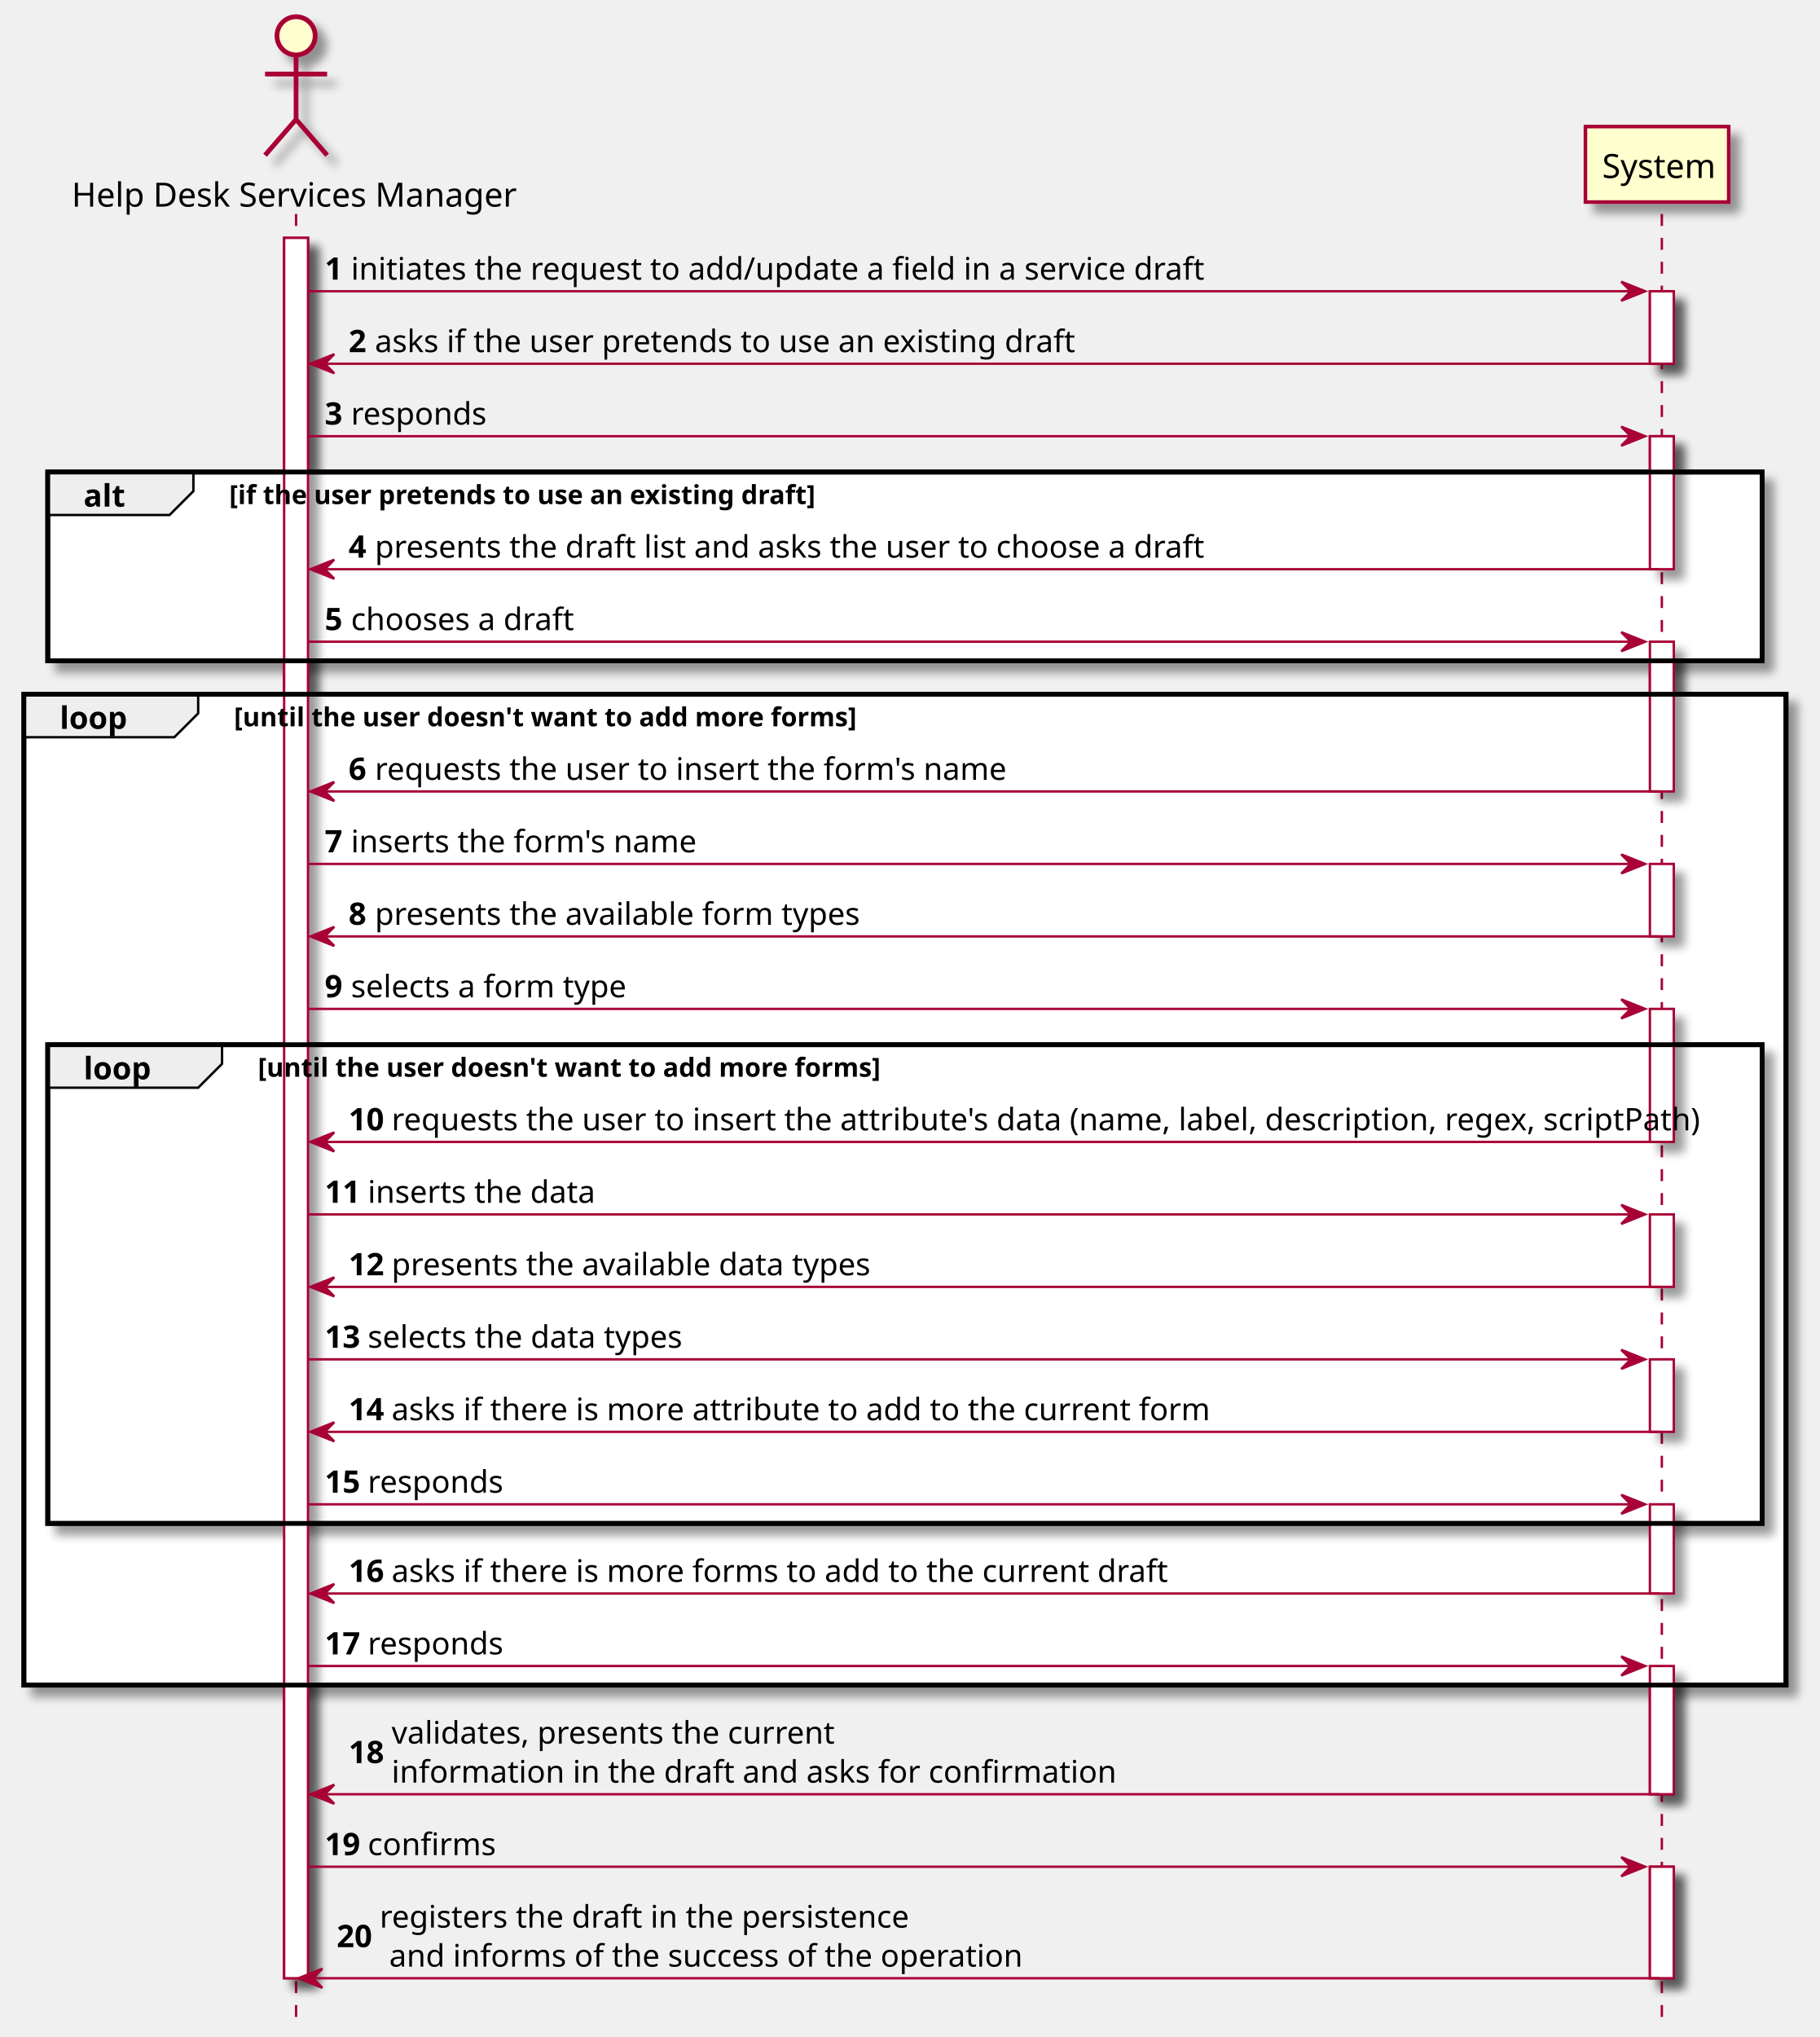
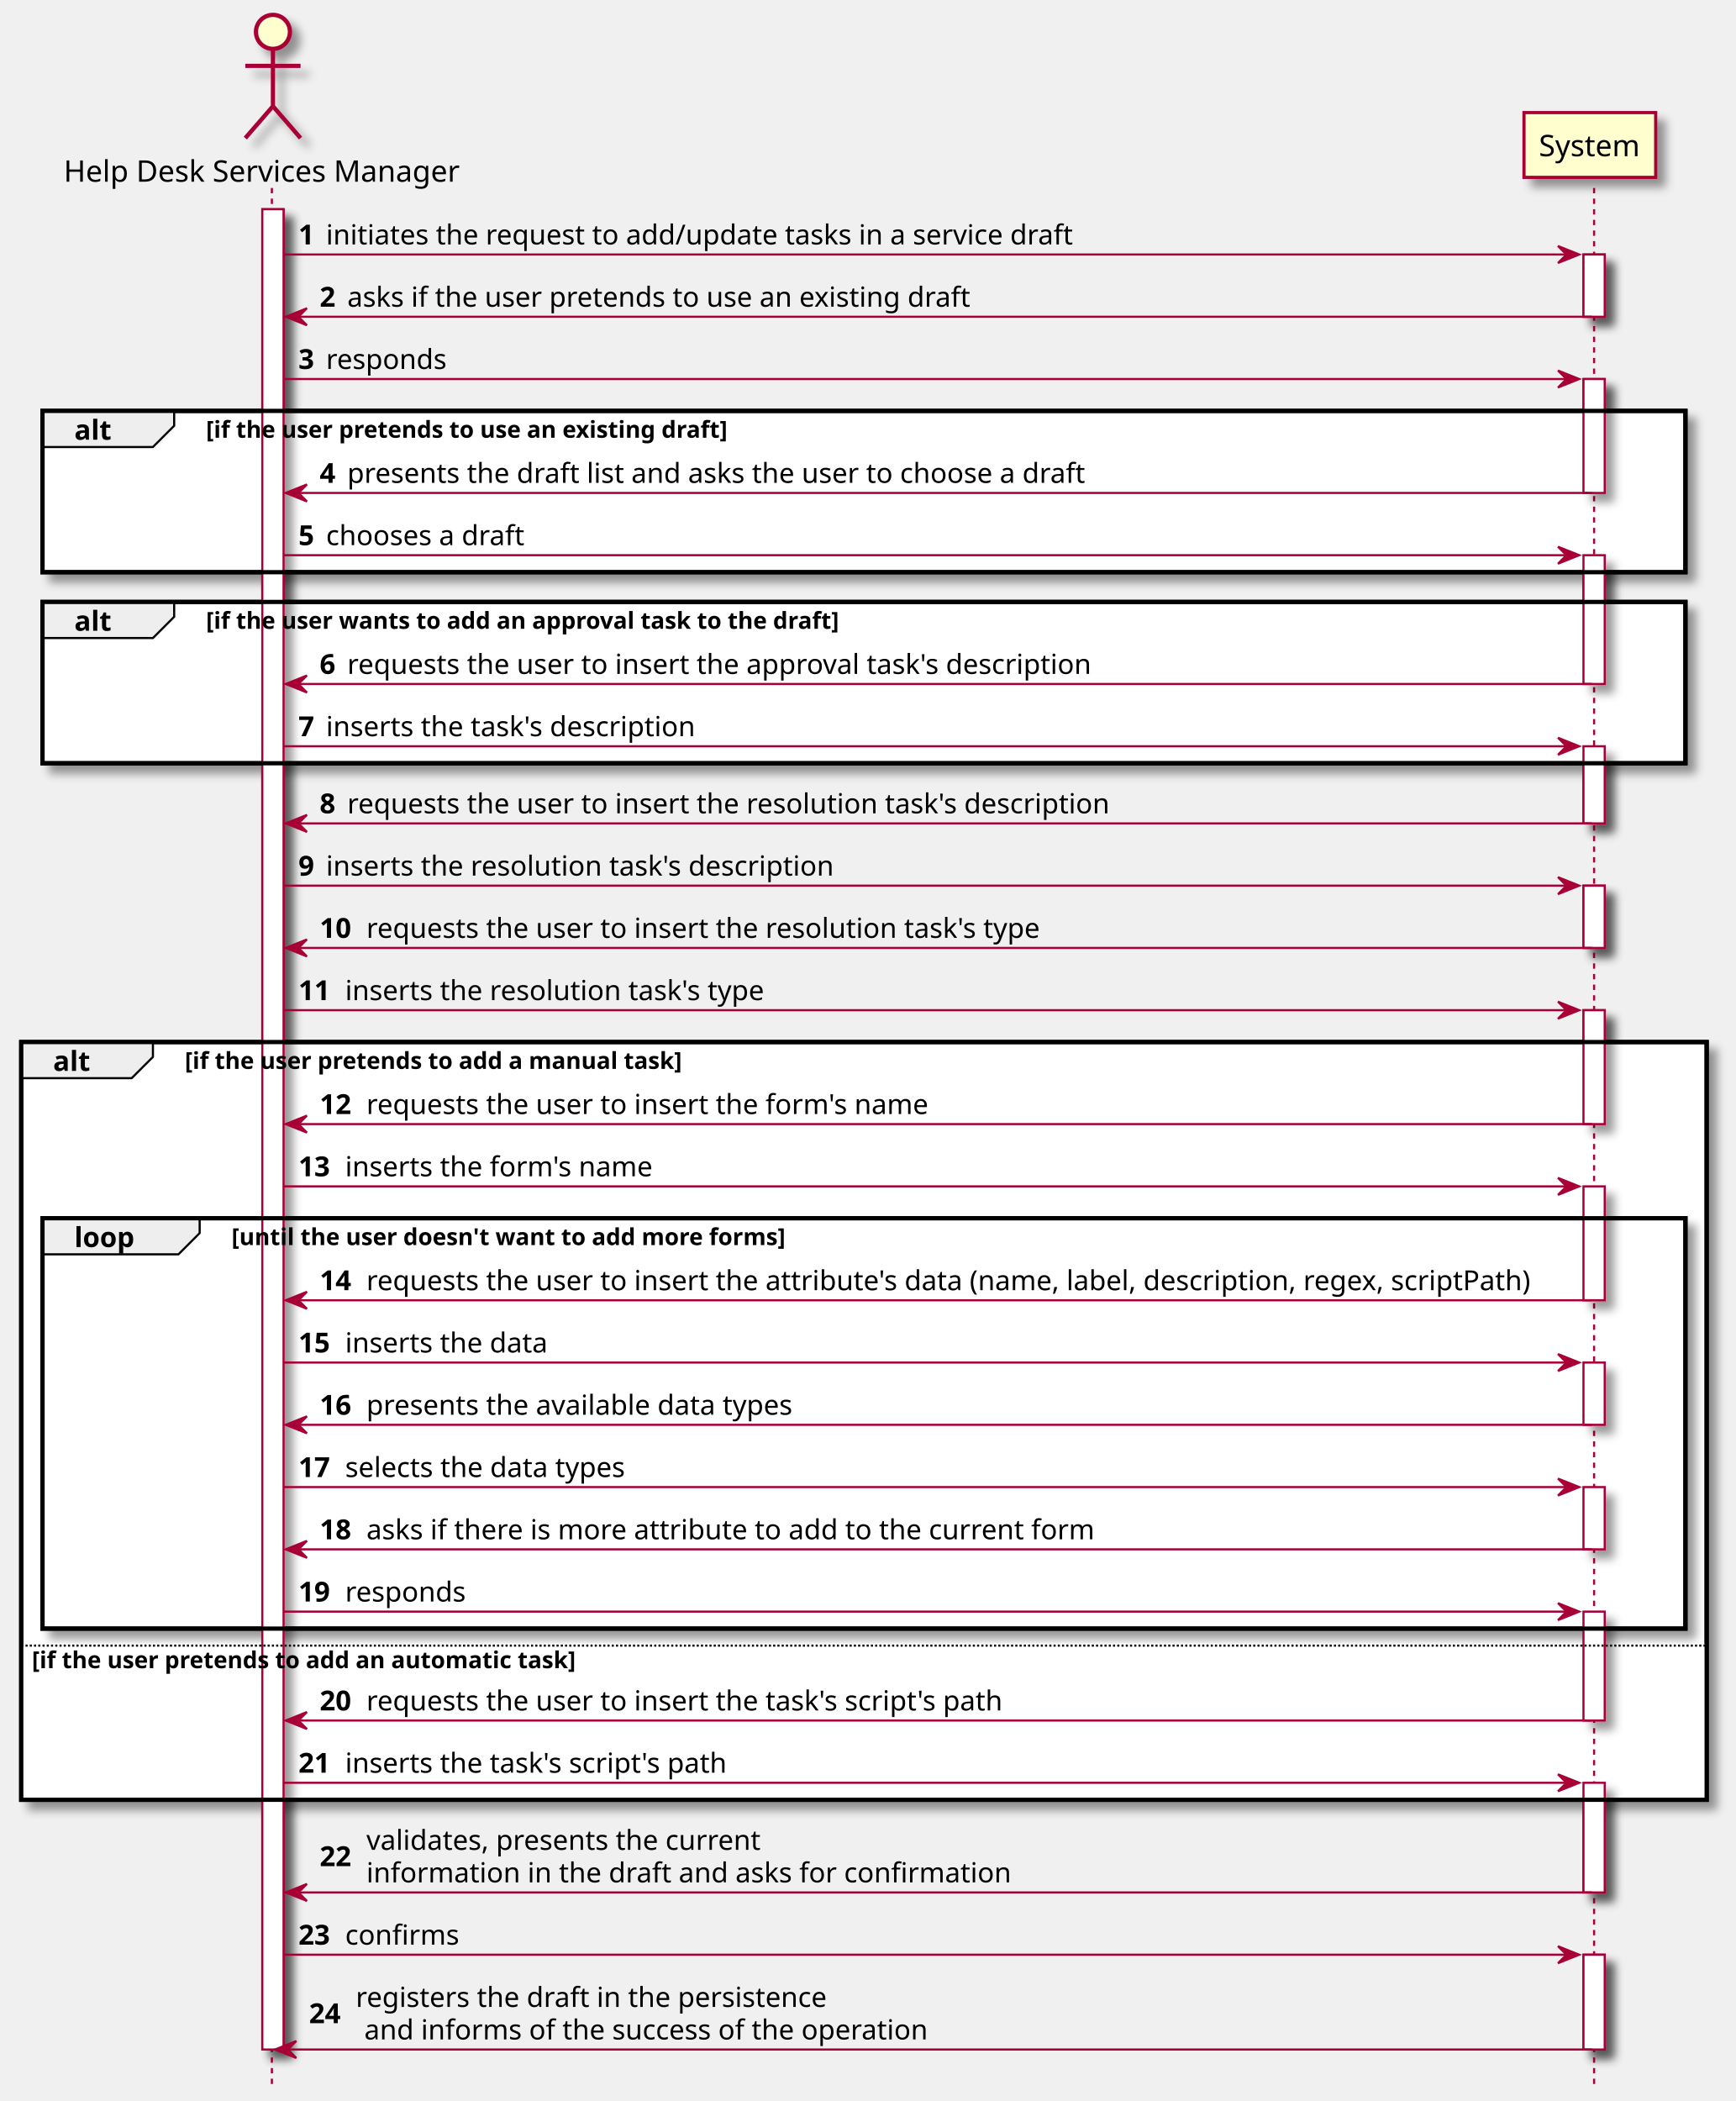
- <svg xmlns="http://www.w3.org/2000/svg" contentScriptType="application/ecmascript" contentStyleType="text/css" height="853px" preserveAspectRatio="none" style="width:762px;height:853px;" version="1.1" viewBox="0 0 762 853" width="762px" zoomAndPan="magnify">
+ <svg xmlns="http://www.w3.org/2000/svg" contentScriptType="application/ecmascript" contentStyleType="text/css" height="1978px" preserveAspectRatio="none" style="width:1634px;height:1978px;" version="1.1" viewBox="0 0 1634 1978" width="1634px" zoomAndPan="magnify">
  <defs>
-     <filter height="300%" id="fv3etvb4ns5rr" width="300%" x="-1" y="-1">
-       <feGaussianBlur result="blurOut" stdDeviation="2.0" />
+     <filter height="300%" id="fdzvtskik5q94" width="300%" x="-1" y="-1">
+       <feGaussianBlur result="blurOut" stdDeviation="4.0" />
      <feColorMatrix in="blurOut" result="blurOut2" type="matrix" values="0 0 0 0 0 0 0 0 0 0 0 0 0 0 0 0 0 0 .4 0" />
-       <feOffset dx="4.0" dy="4.0" in="blurOut2" result="blurOut3" />
+       <feOffset dx="8.0" dy="8.0" in="blurOut2" result="blurOut3" />
      <feBlend in="SourceGraphic" in2="blurOut3" mode="normal" />
    </filter>
  </defs>
  <g>
-     <rect fill="#FFFFFF" filter="url(#fv3etvb4ns5rr)" height="728.789" style="stroke:#A80036;stroke-width:1.0;" width="10" x="119" y="99.609" />
-     <rect fill="#FFFFFF" filter="url(#fv3etvb4ns5rr)" height="30.352" style="stroke:#A80036;stroke-width:1.0;" width="10" x="691" y="121.961" />
-     <rect fill="#FFFFFF" filter="url(#fv3etvb4ns5rr)" height="55.703" style="stroke:#A80036;stroke-width:1.0;" width="10" x="691" y="182.664" />
-     <rect fill="#FFFFFF" filter="url(#fv3etvb4ns5rr)" height="62.703" style="stroke:#A80036;stroke-width:1.0;" width="10" x="691" y="268.719" />
-     <rect fill="#FFFFFF" filter="url(#fv3etvb4ns5rr)" height="30.352" style="stroke:#A80036;stroke-width:1.0;" width="10" x="691" y="361.773" />
-     <rect fill="#FFFFFF" filter="url(#fv3etvb4ns5rr)" height="55.703" style="stroke:#A80036;stroke-width:1.0;" width="10" x="691" y="422.477" />
-     <rect fill="#FFFFFF" filter="url(#fv3etvb4ns5rr)" height="30.352" style="stroke:#A80036;stroke-width:1.0;" width="10" x="691" y="508.531" />
-     <rect fill="#FFFFFF" filter="url(#fv3etvb4ns5rr)" height="30.352" style="stroke:#A80036;stroke-width:1.0;" width="10" x="691" y="569.234" />
-     <rect fill="#FFFFFF" filter="url(#fv3etvb4ns5rr)" height="37.352" style="stroke:#A80036;stroke-width:1.0;" width="10" x="691" y="629.938" />
-     <rect fill="#FFFFFF" filter="url(#fv3etvb4ns5rr)" height="53.703" style="stroke:#A80036;stroke-width:1.0;" width="10" x="691" y="697.641" />
-     <rect fill="#FFFFFF" filter="url(#fv3etvb4ns5rr)" height="46.703" style="stroke:#A80036;stroke-width:1.0;" width="10" x="691" y="781.695" />
-     <rect fill="#FFFFFF" filter="url(#fv3etvb4ns5rr)" height="79.055" style="stroke:#000000;stroke-width:2.0;" width="718" x="20" y="197.664" />
-     <rect fill="#FFFFFF" filter="url(#fv3etvb4ns5rr)" height="414.922" style="stroke:#000000;stroke-width:2.0;" width="738" x="10" y="290.719" />
-     <rect fill="#FFFFFF" filter="url(#fv3etvb4ns5rr)" height="200.461" style="stroke:#000000;stroke-width:2.0;" width="718" x="20" y="437.477" />
-     <line style="stroke:#A80036;stroke-width:1.0;stroke-dasharray:5.0,5.0;" x1="124" x2="124" y1="89.609" y2="846.398" />
-     <line style="stroke:#A80036;stroke-width:1.0;stroke-dasharray:5.0,5.0;" x1="696" x2="696" y1="89.609" y2="846.398" />
-     <text fill="#000000" font-family="sans-serif" font-size="14" lengthAdjust="spacing" textLength="182" x="30" y="86.533">Help Desk Services Manager</text>
-     <ellipse cx="124" cy="15" fill="#FEFECE" filter="url(#fv3etvb4ns5rr)" rx="8" ry="8" style="stroke:#A80036;stroke-width:2.0;" />
-     <path d="M124,23 L124,50 M111,31 L137,31 M124,50 L111,65 M124,50 L137,65 " fill="none" filter="url(#fv3etvb4ns5rr)" style="stroke:#A80036;stroke-width:2.0;" />
-     <rect fill="#FEFECE" filter="url(#fv3etvb4ns5rr)" height="31.609" style="stroke:#A80036;stroke-width:1.5;" width="60" x="664" y="53" />
-     <text fill="#000000" font-family="sans-serif" font-size="14" lengthAdjust="spacing" textLength="46" x="671" y="74.533">System</text>
-     <rect fill="#FFFFFF" filter="url(#fv3etvb4ns5rr)" height="728.789" style="stroke:#A80036;stroke-width:1.0;" width="10" x="119" y="99.609" />
-     <rect fill="#FFFFFF" filter="url(#fv3etvb4ns5rr)" height="30.352" style="stroke:#A80036;stroke-width:1.0;" width="10" x="691" y="121.961" />
-     <rect fill="#FFFFFF" filter="url(#fv3etvb4ns5rr)" height="55.703" style="stroke:#A80036;stroke-width:1.0;" width="10" x="691" y="182.664" />
-     <rect fill="#FFFFFF" filter="url(#fv3etvb4ns5rr)" height="62.703" style="stroke:#A80036;stroke-width:1.0;" width="10" x="691" y="268.719" />
-     <rect fill="#FFFFFF" filter="url(#fv3etvb4ns5rr)" height="30.352" style="stroke:#A80036;stroke-width:1.0;" width="10" x="691" y="361.773" />
-     <rect fill="#FFFFFF" filter="url(#fv3etvb4ns5rr)" height="55.703" style="stroke:#A80036;stroke-width:1.0;" width="10" x="691" y="422.477" />
-     <rect fill="#FFFFFF" filter="url(#fv3etvb4ns5rr)" height="30.352" style="stroke:#A80036;stroke-width:1.0;" width="10" x="691" y="508.531" />
-     <rect fill="#FFFFFF" filter="url(#fv3etvb4ns5rr)" height="30.352" style="stroke:#A80036;stroke-width:1.0;" width="10" x="691" y="569.234" />
-     <rect fill="#FFFFFF" filter="url(#fv3etvb4ns5rr)" height="37.352" style="stroke:#A80036;stroke-width:1.0;" width="10" x="691" y="629.938" />
-     <rect fill="#FFFFFF" filter="url(#fv3etvb4ns5rr)" height="53.703" style="stroke:#A80036;stroke-width:1.0;" width="10" x="691" y="697.641" />
-     <rect fill="#FFFFFF" filter="url(#fv3etvb4ns5rr)" height="46.703" style="stroke:#A80036;stroke-width:1.0;" width="10" x="691" y="781.695" />
-     <polygon fill="#A80036" points="679,117.961,689,121.961,679,125.961,683,121.961" style="stroke:#A80036;stroke-width:1.0;" />
-     <line style="stroke:#A80036;stroke-width:1.0;" x1="129" x2="685" y1="121.961" y2="121.961" />
-     <text fill="#000000" font-family="sans-serif" font-size="13" font-weight="bold" lengthAdjust="spacing" textLength="7" x="136" y="117.105">1</text>
-     <text fill="#000000" font-family="sans-serif" font-size="13" lengthAdjust="spacing" textLength="333" x="147" y="117.105">initiates the request to add/update a field in a service draft</text>
-     <polygon fill="#A80036" points="140,148.312,130,152.312,140,156.312,136,152.312" style="stroke:#A80036;stroke-width:1.0;" />
-     <line style="stroke:#A80036;stroke-width:1.0;" x1="134" x2="695" y1="152.312" y2="152.312" />
-     <text fill="#000000" font-family="sans-serif" font-size="13" font-weight="bold" lengthAdjust="spacing" textLength="7" x="146" y="147.456">2</text>
-     <text fill="#000000" font-family="sans-serif" font-size="13" lengthAdjust="spacing" textLength="279" x="157" y="147.456">asks if the user pretends to use an existing draft</text>
-     <polygon fill="#A80036" points="679,178.664,689,182.664,679,186.664,683,182.664" style="stroke:#A80036;stroke-width:1.0;" />
-     <line style="stroke:#A80036;stroke-width:1.0;" x1="129" x2="685" y1="182.664" y2="182.664" />
-     <text fill="#000000" font-family="sans-serif" font-size="13" font-weight="bold" lengthAdjust="spacing" textLength="7" x="136" y="177.808">3</text>
-     <text fill="#000000" font-family="sans-serif" font-size="13" lengthAdjust="spacing" textLength="53" x="147" y="177.808">responds</text>
-     <path d="M20,197.664 L81,197.664 L81,205.664 L71,215.664 L20,215.664 L20,197.664 " fill="#EEEEEE" style="stroke:#000000;stroke-width:1.0;" />
-     <rect fill="none" height="79.055" style="stroke:#000000;stroke-width:2.0;" width="718" x="20" y="197.664" />
-     <text fill="#000000" font-family="sans-serif" font-size="13" font-weight="bold" lengthAdjust="spacing" textLength="16" x="35" y="212.159">alt</text>
-     <text fill="#000000" font-family="sans-serif" font-size="11" font-weight="bold" lengthAdjust="spacing" textLength="249" x="96" y="211.083">[if the user pretends to use an existing draft]</text>
-     <polygon fill="#A80036" points="140,234.367,130,238.367,140,242.367,136,238.367" style="stroke:#A80036;stroke-width:1.0;" />
-     <line style="stroke:#A80036;stroke-width:1.0;" x1="134" x2="695" y1="238.367" y2="238.367" />
-     <text fill="#000000" font-family="sans-serif" font-size="13" font-weight="bold" lengthAdjust="spacing" textLength="7" x="146" y="233.511">4</text>
-     <text fill="#000000" font-family="sans-serif" font-size="13" lengthAdjust="spacing" textLength="331" x="157" y="233.511">presents the draft list and asks the user to choose a draft</text>
-     <polygon fill="#A80036" points="679,264.719,689,268.719,679,272.719,683,268.719" style="stroke:#A80036;stroke-width:1.0;" />
-     <line style="stroke:#A80036;stroke-width:1.0;" x1="129" x2="685" y1="268.719" y2="268.719" />
-     <text fill="#000000" font-family="sans-serif" font-size="13" font-weight="bold" lengthAdjust="spacing" textLength="7" x="136" y="263.862">5</text>
-     <text fill="#000000" font-family="sans-serif" font-size="13" lengthAdjust="spacing" textLength="89" x="147" y="263.862">chooses a draft</text>
-     <path d="M10,290.719 L83,290.719 L83,298.719 L73,308.719 L10,308.719 L10,290.719 " fill="#EEEEEE" style="stroke:#000000;stroke-width:1.0;" />
-     <rect fill="none" height="414.922" style="stroke:#000000;stroke-width:2.0;" width="738" x="10" y="290.719" />
-     <text fill="#000000" font-family="sans-serif" font-size="13" font-weight="bold" lengthAdjust="spacing" textLength="28" x="25" y="305.214">loop</text>
-     <text fill="#000000" font-family="sans-serif" font-size="11" font-weight="bold" lengthAdjust="spacing" textLength="264" x="98" y="304.138">[until the user doesn't want to add more forms]</text>
-     <polygon fill="#A80036" points="140,327.422,130,331.422,140,335.422,136,331.422" style="stroke:#A80036;stroke-width:1.0;" />
-     <line style="stroke:#A80036;stroke-width:1.0;" x1="134" x2="695" y1="331.422" y2="331.422" />
-     <text fill="#000000" font-family="sans-serif" font-size="13" font-weight="bold" lengthAdjust="spacing" textLength="7" x="146" y="326.565">6</text>
-     <text fill="#000000" font-family="sans-serif" font-size="13" lengthAdjust="spacing" textLength="248" x="157" y="326.565">requests the user to insert the form's name</text>
-     <polygon fill="#A80036" points="679,357.773,689,361.773,679,365.773,683,361.773" style="stroke:#A80036;stroke-width:1.0;" />
-     <line style="stroke:#A80036;stroke-width:1.0;" x1="129" x2="685" y1="361.773" y2="361.773" />
-     <text fill="#000000" font-family="sans-serif" font-size="13" font-weight="bold" lengthAdjust="spacing" textLength="7" x="136" y="356.917">7</text>
-     <text fill="#000000" font-family="sans-serif" font-size="13" lengthAdjust="spacing" textLength="135" x="147" y="356.917">inserts the form's name</text>
-     <polygon fill="#A80036" points="140,388.125,130,392.125,140,396.125,136,392.125" style="stroke:#A80036;stroke-width:1.0;" />
-     <line style="stroke:#A80036;stroke-width:1.0;" x1="134" x2="695" y1="392.125" y2="392.125" />
-     <text fill="#000000" font-family="sans-serif" font-size="13" font-weight="bold" lengthAdjust="spacing" textLength="7" x="146" y="387.269">8</text>
-     <text fill="#000000" font-family="sans-serif" font-size="13" lengthAdjust="spacing" textLength="190" x="157" y="387.269">presents the available form types</text>
-     <polygon fill="#A80036" points="679,418.477,689,422.477,679,426.477,683,422.477" style="stroke:#A80036;stroke-width:1.0;" />
-     <line style="stroke:#A80036;stroke-width:1.0;" x1="129" x2="685" y1="422.477" y2="422.477" />
-     <text fill="#000000" font-family="sans-serif" font-size="13" font-weight="bold" lengthAdjust="spacing" textLength="7" x="136" y="417.62">9</text>
-     <text fill="#000000" font-family="sans-serif" font-size="13" lengthAdjust="spacing" textLength="111" x="147" y="417.62">selects a form type</text>
-     <path d="M20,437.477 L93,437.477 L93,445.477 L83,455.477 L20,455.477 L20,437.477 " fill="#EEEEEE" style="stroke:#000000;stroke-width:1.0;" />
-     <rect fill="none" height="200.461" style="stroke:#000000;stroke-width:2.0;" width="718" x="20" y="437.477" />
-     <text fill="#000000" font-family="sans-serif" font-size="13" font-weight="bold" lengthAdjust="spacing" textLength="28" x="35" y="451.972">loop</text>
-     <text fill="#000000" font-family="sans-serif" font-size="11" font-weight="bold" lengthAdjust="spacing" textLength="264" x="108" y="450.896">[until the user doesn't want to add more forms]</text>
-     <polygon fill="#A80036" points="140,474.18,130,478.18,140,482.18,136,478.18" style="stroke:#A80036;stroke-width:1.0;" />
-     <line style="stroke:#A80036;stroke-width:1.0;" x1="134" x2="695" y1="478.18" y2="478.18" />
-     <text fill="#000000" font-family="sans-serif" font-size="13" font-weight="bold" lengthAdjust="spacing" textLength="14" x="146" y="473.323">10</text>
-     <text fill="#000000" font-family="sans-serif" font-size="13" lengthAdjust="spacing" textLength="520" x="164" y="473.323">requests the user to insert the attribute's data (name, label, description, regex, scriptPath)</text>
-     <polygon fill="#A80036" points="679,504.531,689,508.531,679,512.531,683,508.531" style="stroke:#A80036;stroke-width:1.0;" />
-     <line style="stroke:#A80036;stroke-width:1.0;" x1="129" x2="685" y1="508.531" y2="508.531" />
-     <text fill="#000000" font-family="sans-serif" font-size="13" font-weight="bold" lengthAdjust="spacing" textLength="14" x="136" y="503.675">11</text>
-     <text fill="#000000" font-family="sans-serif" font-size="13" lengthAdjust="spacing" textLength="90" x="154" y="503.675">inserts the data</text>
-     <polygon fill="#A80036" points="140,534.883,130,538.883,140,542.883,136,538.883" style="stroke:#A80036;stroke-width:1.0;" />
-     <line style="stroke:#A80036;stroke-width:1.0;" x1="134" x2="695" y1="538.883" y2="538.883" />
-     <text fill="#000000" font-family="sans-serif" font-size="13" font-weight="bold" lengthAdjust="spacing" textLength="14" x="146" y="534.026">12</text>
-     <text fill="#000000" font-family="sans-serif" font-size="13" lengthAdjust="spacing" textLength="190" x="164" y="534.026">presents the available data types</text>
-     <polygon fill="#A80036" points="679,565.234,689,569.234,679,573.234,683,569.234" style="stroke:#A80036;stroke-width:1.0;" />
-     <line style="stroke:#A80036;stroke-width:1.0;" x1="129" x2="685" y1="569.234" y2="569.234" />
-     <text fill="#000000" font-family="sans-serif" font-size="13" font-weight="bold" lengthAdjust="spacing" textLength="14" x="136" y="564.378">13</text>
-     <text fill="#000000" font-family="sans-serif" font-size="13" lengthAdjust="spacing" textLength="129" x="154" y="564.378">selects the data types</text>
-     <polygon fill="#A80036" points="140,595.586,130,599.586,140,603.586,136,599.586" style="stroke:#A80036;stroke-width:1.0;" />
-     <line style="stroke:#A80036;stroke-width:1.0;" x1="134" x2="695" y1="599.586" y2="599.586" />
-     <text fill="#000000" font-family="sans-serif" font-size="13" font-weight="bold" lengthAdjust="spacing" textLength="14" x="146" y="594.73">14</text>
-     <text fill="#000000" font-family="sans-serif" font-size="13" lengthAdjust="spacing" textLength="319" x="164" y="594.73">asks if there is more attribute to add to the current form</text>
-     <polygon fill="#A80036" points="679,625.938,689,629.938,679,633.938,683,629.938" style="stroke:#A80036;stroke-width:1.0;" />
-     <line style="stroke:#A80036;stroke-width:1.0;" x1="129" x2="685" y1="629.938" y2="629.938" />
-     <text fill="#000000" font-family="sans-serif" font-size="13" font-weight="bold" lengthAdjust="spacing" textLength="14" x="136" y="625.081">15</text>
-     <text fill="#000000" font-family="sans-serif" font-size="13" lengthAdjust="spacing" textLength="53" x="154" y="625.081">responds</text>
-     <polygon fill="#A80036" points="140,663.289,130,667.289,140,671.289,136,667.289" style="stroke:#A80036;stroke-width:1.0;" />
-     <line style="stroke:#A80036;stroke-width:1.0;" x1="134" x2="695" y1="667.289" y2="667.289" />
-     <text fill="#000000" font-family="sans-serif" font-size="13" font-weight="bold" lengthAdjust="spacing" textLength="14" x="146" y="662.433">16</text>
-     <text fill="#000000" font-family="sans-serif" font-size="13" lengthAdjust="spacing" textLength="304" x="164" y="662.433">asks if there is more forms to add to the current draft</text>
-     <polygon fill="#A80036" points="679,693.641,689,697.641,679,701.641,683,697.641" style="stroke:#A80036;stroke-width:1.0;" />
-     <line style="stroke:#A80036;stroke-width:1.0;" x1="129" x2="685" y1="697.641" y2="697.641" />
-     <text fill="#000000" font-family="sans-serif" font-size="13" font-weight="bold" lengthAdjust="spacing" textLength="14" x="136" y="692.784">17</text>
-     <text fill="#000000" font-family="sans-serif" font-size="13" lengthAdjust="spacing" textLength="53" x="154" y="692.784">responds</text>
-     <polygon fill="#A80036" points="140,747.344,130,751.344,140,755.344,136,751.344" style="stroke:#A80036;stroke-width:1.0;" />
-     <line style="stroke:#A80036;stroke-width:1.0;" x1="134" x2="695" y1="751.344" y2="751.344" />
-     <text fill="#000000" font-family="sans-serif" font-size="13" font-weight="bold" lengthAdjust="spacing" textLength="14" x="146" y="738.312">18</text>
-     <text fill="#000000" font-family="sans-serif" font-size="13" lengthAdjust="spacing" textLength="174" x="164" y="730.136">validates, presents the current</text>
-     <text fill="#000000" font-family="sans-serif" font-size="13" lengthAdjust="spacing" textLength="277" x="164" y="746.487">information in the draft and asks for confirmation</text>
-     <polygon fill="#A80036" points="679,777.695,689,781.695,679,785.695,683,781.695" style="stroke:#A80036;stroke-width:1.0;" />
-     <line style="stroke:#A80036;stroke-width:1.0;" x1="129" x2="685" y1="781.695" y2="781.695" />
-     <text fill="#000000" font-family="sans-serif" font-size="13" font-weight="bold" lengthAdjust="spacing" textLength="14" x="136" y="776.839">19</text>
-     <text fill="#000000" font-family="sans-serif" font-size="13" lengthAdjust="spacing" textLength="49" x="154" y="776.839">confirms</text>
-     <polygon fill="#A80036" points="135,824.398,125,828.398,135,832.398,131,828.398" style="stroke:#A80036;stroke-width:1.0;" />
-     <line style="stroke:#A80036;stroke-width:1.0;" x1="129" x2="695" y1="828.398" y2="828.398" />
-     <text fill="#000000" font-family="sans-serif" font-size="13" font-weight="bold" lengthAdjust="spacing" textLength="14" x="141" y="815.366">20</text>
-     <text fill="#000000" font-family="sans-serif" font-size="13" lengthAdjust="spacing" textLength="208" x="159" y="807.19">registers the draft in the persistence</text>
-     <text fill="#000000" font-family="sans-serif" font-size="13" lengthAdjust="spacing" textLength="249" x="163" y="823.542">and informs of the success of the operation</text>
+     <rect fill="#FFFFFF" filter="url(#fdzvtskik5q94)" height="1732.543" style="stroke:#A80036;stroke-width:2.0;" width="20" x="247" y="196.977" />
+     <rect fill="#FFFFFF" filter="url(#fdzvtskik5q94)" height="58.621" style="stroke:#A80036;stroke-width:2.0;" width="20" x="1491" y="239.598" />
+     <rect fill="#FFFFFF" filter="url(#fdzvtskik5q94)" height="107.242" style="stroke:#A80036;stroke-width:2.0;" width="20" x="1491" y="356.84" />
+     <rect fill="#FFFFFF" filter="url(#fdzvtskik5q94)" height="121.242" style="stroke:#A80036;stroke-width:2.0;" width="20" x="1491" y="522.703" />
+     <rect fill="#FFFFFF" filter="url(#fdzvtskik5q94)" height="72.621" style="stroke:#A80036;stroke-width:2.0;" width="20" x="1491" y="702.566" />
+     <rect fill="#FFFFFF" filter="url(#fdzvtskik5q94)" height="58.621" style="stroke:#A80036;stroke-width:2.0;" width="20" x="1491" y="833.809" />
+     <rect fill="#FFFFFF" filter="url(#fdzvtskik5q94)" height="107.242" style="stroke:#A80036;stroke-width:2.0;" width="20" x="1491" y="951.051" />
+     <rect fill="#FFFFFF" filter="url(#fdzvtskik5q94)" height="107.242" style="stroke:#A80036;stroke-width:2.0;" width="20" x="1491" y="1116.914" />
+     <rect fill="#FFFFFF" filter="url(#fdzvtskik5q94)" height="58.621" style="stroke:#A80036;stroke-width:2.0;" width="20" x="1491" y="1282.777" />
+     <rect fill="#FFFFFF" filter="url(#fdzvtskik5q94)" height="58.621" style="stroke:#A80036;stroke-width:2.0;" width="20" x="1491" y="1400.02" />
+     <rect fill="#FFFFFF" filter="url(#fdzvtskik5q94)" height="102.531" style="stroke:#A80036;stroke-width:2.0;" width="20" x="1491" y="1517.262" />
+     <rect fill="#FFFFFF" filter="url(#fdzvtskik5q94)" height="103.242" style="stroke:#A80036;stroke-width:2.0;" width="20" x="1491" y="1678.414" />
+     <rect fill="#FFFFFF" filter="url(#fdzvtskik5q94)" height="89.242" style="stroke:#A80036;stroke-width:2.0;" width="20" x="1491" y="1840.277" />
+     <rect fill="#FFFFFF" filter="url(#fdzvtskik5q94)" height="151.863" style="stroke:#000000;stroke-width:4.0;" width="1547" x="40" y="386.84" />
+     <rect fill="#FFFFFF" filter="url(#fdzvtskik5q94)" height="151.863" style="stroke:#000000;stroke-width:4.0;" width="1547" x="40" y="566.703" />
+     <rect fill="#FFFFFF" filter="url(#fdzvtskik5q94)" height="713.363" style="stroke:#000000;stroke-width:4.0;" width="1587" x="20" y="981.051" />
+     <rect fill="#FFFFFF" filter="url(#fdzvtskik5q94)" height="386.348" style="stroke:#000000;stroke-width:4.0;" width="1547" x="40" y="1146.914" />
+     <rect fill="#FFFFFF" height="147.152" style="stroke:none;stroke-width:2.0;" width="1587" x="20" y="1547.262" />
+     <line style="stroke:#A80036;stroke-width:2.0;stroke-dasharray:5.0,5.0;" x1="256" x2="256" y1="176.977" y2="1965.52" />
+     <line style="stroke:#A80036;stroke-width:2.0;stroke-dasharray:5.0,5.0;" x1="1501" x2="1501" y1="176.977" y2="1965.52" />
+     <text fill="#000000" font-family="sans-serif" font-size="28" lengthAdjust="spacing" textLength="382" x="60" y="171.07">Help Desk Services Manager</text>
+     <ellipse cx="257" cy="30" fill="#FEFECE" filter="url(#fdzvtskik5q94)" rx="16" ry="16" style="stroke:#A80036;stroke-width:4.0;" />
+     <path d="M257,46 L257,100 M231,62 L283,62 M257,100 L231,130 M257,100 L283,130 " fill="none" filter="url(#fdzvtskik5q94)" style="stroke:#A80036;stroke-width:4.0;" />
+     <rect fill="#FEFECE" filter="url(#fdzvtskik5q94)" height="60.977" style="stroke:#A80036;stroke-width:3.0;" width="124" x="1435" y="106" />
+     <text fill="#000000" font-family="sans-serif" font-size="28" lengthAdjust="spacing" textLength="96" x="1449" y="147.07">System</text>
+     <rect fill="#FFFFFF" filter="url(#fdzvtskik5q94)" height="1732.543" style="stroke:#A80036;stroke-width:2.0;" width="20" x="247" y="196.977" />
+     <rect fill="#FFFFFF" filter="url(#fdzvtskik5q94)" height="58.621" style="stroke:#A80036;stroke-width:2.0;" width="20" x="1491" y="239.598" />
+     <rect fill="#FFFFFF" filter="url(#fdzvtskik5q94)" height="107.242" style="stroke:#A80036;stroke-width:2.0;" width="20" x="1491" y="356.84" />
+     <rect fill="#FFFFFF" filter="url(#fdzvtskik5q94)" height="121.242" style="stroke:#A80036;stroke-width:2.0;" width="20" x="1491" y="522.703" />
+     <rect fill="#FFFFFF" filter="url(#fdzvtskik5q94)" height="72.621" style="stroke:#A80036;stroke-width:2.0;" width="20" x="1491" y="702.566" />
+     <rect fill="#FFFFFF" filter="url(#fdzvtskik5q94)" height="58.621" style="stroke:#A80036;stroke-width:2.0;" width="20" x="1491" y="833.809" />
+     <rect fill="#FFFFFF" filter="url(#fdzvtskik5q94)" height="107.242" style="stroke:#A80036;stroke-width:2.0;" width="20" x="1491" y="951.051" />
+     <rect fill="#FFFFFF" filter="url(#fdzvtskik5q94)" height="107.242" style="stroke:#A80036;stroke-width:2.0;" width="20" x="1491" y="1116.914" />
+     <rect fill="#FFFFFF" filter="url(#fdzvtskik5q94)" height="58.621" style="stroke:#A80036;stroke-width:2.0;" width="20" x="1491" y="1282.777" />
+     <rect fill="#FFFFFF" filter="url(#fdzvtskik5q94)" height="58.621" style="stroke:#A80036;stroke-width:2.0;" width="20" x="1491" y="1400.02" />
+     <rect fill="#FFFFFF" filter="url(#fdzvtskik5q94)" height="102.531" style="stroke:#A80036;stroke-width:2.0;" width="20" x="1491" y="1517.262" />
+     <rect fill="#FFFFFF" filter="url(#fdzvtskik5q94)" height="103.242" style="stroke:#A80036;stroke-width:2.0;" width="20" x="1491" y="1678.414" />
+     <rect fill="#FFFFFF" filter="url(#fdzvtskik5q94)" height="89.242" style="stroke:#A80036;stroke-width:2.0;" width="20" x="1491" y="1840.277" />
+     <polygon fill="#A80036" points="1467,231.598,1487,239.598,1467,247.598,1475,239.598" style="stroke:#A80036;stroke-width:2.0;" />
+     <line style="stroke:#A80036;stroke-width:2.0;" x1="267" x2="1479" y1="239.598" y2="239.598" />
+     <text fill="#000000" font-family="sans-serif" font-size="26" font-weight="bold" lengthAdjust="spacing" textLength="18" x="281" y="230.113">1</text>
+     <text fill="#000000" font-family="sans-serif" font-size="26" lengthAdjust="spacing" textLength="734" x="307" y="230.113">initiates the request to add/update tasks in a service draft</text>
+     <polygon fill="#A80036" points="289,290.219,269,298.219,289,306.219,281,298.219" style="stroke:#A80036;stroke-width:2.0;" />
+     <line style="stroke:#A80036;stroke-width:2.0;" x1="277" x2="1499" y1="298.219" y2="298.219" />
+     <text fill="#000000" font-family="sans-serif" font-size="26" font-weight="bold" lengthAdjust="spacing" textLength="18" x="301" y="288.734">2</text>
+     <text fill="#000000" font-family="sans-serif" font-size="26" lengthAdjust="spacing" textLength="614" x="327" y="288.734">asks if the user pretends to use an existing draft</text>
+     <polygon fill="#A80036" points="1467,348.84,1487,356.84,1467,364.84,1475,356.84" style="stroke:#A80036;stroke-width:2.0;" />
+     <line style="stroke:#A80036;stroke-width:2.0;" x1="267" x2="1479" y1="356.84" y2="356.84" />
+     <text fill="#000000" font-family="sans-serif" font-size="26" font-weight="bold" lengthAdjust="spacing" textLength="18" x="281" y="347.356">3</text>
+     <text fill="#000000" font-family="sans-serif" font-size="26" lengthAdjust="spacing" textLength="116" x="307" y="347.356">responds</text>
+     <path d="M40,386.84 L164,386.84 L164,400.84 L144,420.84 L40,420.84 L40,386.84 " fill="#EEEEEE" style="stroke:#000000;stroke-width:2.0;" />
+     <rect fill="none" height="151.863" style="stroke:#000000;stroke-width:4.0;" width="1547" x="40" y="386.84" />
+     <text fill="#000000" font-family="sans-serif" font-size="26" font-weight="bold" lengthAdjust="spacing" textLength="34" x="70" y="413.977">alt</text>
+     <text fill="#000000" font-family="sans-serif" font-size="22" font-weight="bold" lengthAdjust="spacing" textLength="504" x="194" y="412.109">[if the user pretends to use an existing draft]</text>
+     <polygon fill="#A80036" points="289,456.082,269,464.082,289,472.082,281,464.082" style="stroke:#A80036;stroke-width:2.0;" />
+     <line style="stroke:#A80036;stroke-width:2.0;" x1="277" x2="1499" y1="464.082" y2="464.082" />
+     <text fill="#000000" font-family="sans-serif" font-size="26" font-weight="bold" lengthAdjust="spacing" textLength="18" x="301" y="454.598">4</text>
+     <text fill="#000000" font-family="sans-serif" font-size="26" lengthAdjust="spacing" textLength="724" x="327" y="454.598">presents the draft list and asks the user to choose a draft</text>
+     <polygon fill="#A80036" points="1467,514.703,1487,522.703,1467,530.703,1475,522.703" style="stroke:#A80036;stroke-width:2.0;" />
+     <line style="stroke:#A80036;stroke-width:2.0;" x1="267" x2="1479" y1="522.703" y2="522.703" />
+     <text fill="#000000" font-family="sans-serif" font-size="26" font-weight="bold" lengthAdjust="spacing" textLength="18" x="281" y="513.219">5</text>
+     <text fill="#000000" font-family="sans-serif" font-size="26" lengthAdjust="spacing" textLength="194" x="307" y="513.219">chooses a draft</text>
+     <path d="M40,566.703 L164,566.703 L164,580.703 L144,600.703 L40,600.703 L40,566.703 " fill="#EEEEEE" style="stroke:#000000;stroke-width:2.0;" />
+     <rect fill="none" height="151.863" style="stroke:#000000;stroke-width:4.0;" width="1547" x="40" y="566.703" />
+     <text fill="#000000" font-family="sans-serif" font-size="26" font-weight="bold" lengthAdjust="spacing" textLength="34" x="70" y="593.84">alt</text>
+     <text fill="#000000" font-family="sans-serif" font-size="22" font-weight="bold" lengthAdjust="spacing" textLength="610" x="194" y="591.973">[if the user wants to add an approval task to the draft]</text>
+     <polygon fill="#A80036" points="289,635.945,269,643.945,289,651.945,281,643.945" style="stroke:#A80036;stroke-width:2.0;" />
+     <line style="stroke:#A80036;stroke-width:2.0;" x1="277" x2="1499" y1="643.945" y2="643.945" />
+     <text fill="#000000" font-family="sans-serif" font-size="26" font-weight="bold" lengthAdjust="spacing" textLength="18" x="301" y="634.461">6</text>
+     <text fill="#000000" font-family="sans-serif" font-size="26" lengthAdjust="spacing" textLength="728" x="327" y="634.461">requests the user to insert the approval task's description</text>
+     <polygon fill="#A80036" points="1467,694.566,1487,702.566,1467,710.566,1475,702.566" style="stroke:#A80036;stroke-width:2.0;" />
+     <line style="stroke:#A80036;stroke-width:2.0;" x1="267" x2="1479" y1="702.566" y2="702.566" />
+     <text fill="#000000" font-family="sans-serif" font-size="26" font-weight="bold" lengthAdjust="spacing" textLength="18" x="281" y="693.082">7</text>
+     <text fill="#000000" font-family="sans-serif" font-size="26" lengthAdjust="spacing" textLength="366" x="307" y="693.082">inserts the task's description</text>
+     <polygon fill="#A80036" points="289,767.188,269,775.188,289,783.188,281,775.188" style="stroke:#A80036;stroke-width:2.0;" />
+     <line style="stroke:#A80036;stroke-width:2.0;" x1="277" x2="1499" y1="775.188" y2="775.188" />
+     <text fill="#000000" font-family="sans-serif" font-size="26" font-weight="bold" lengthAdjust="spacing" textLength="18" x="301" y="765.703">8</text>
+     <text fill="#000000" font-family="sans-serif" font-size="26" lengthAdjust="spacing" textLength="748" x="327" y="765.703">requests the user to insert the resolution task's description</text>
+     <polygon fill="#A80036" points="1467,825.809,1487,833.809,1467,841.809,1475,833.809" style="stroke:#A80036;stroke-width:2.0;" />
+     <line style="stroke:#A80036;stroke-width:2.0;" x1="267" x2="1479" y1="833.809" y2="833.809" />
+     <text fill="#000000" font-family="sans-serif" font-size="26" font-weight="bold" lengthAdjust="spacing" textLength="18" x="281" y="824.324">9</text>
+     <text fill="#000000" font-family="sans-serif" font-size="26" lengthAdjust="spacing" textLength="502" x="307" y="824.324">inserts the resolution task's description</text>
+     <polygon fill="#A80036" points="289,884.43,269,892.43,289,900.43,281,892.43" style="stroke:#A80036;stroke-width:2.0;" />
+     <line style="stroke:#A80036;stroke-width:2.0;" x1="277" x2="1499" y1="892.43" y2="892.43" />
+     <text fill="#000000" font-family="sans-serif" font-size="26" font-weight="bold" lengthAdjust="spacing" textLength="36" x="301" y="882.945">10</text>
+     <text fill="#000000" font-family="sans-serif" font-size="26" lengthAdjust="spacing" textLength="660" x="345" y="882.945">requests the user to insert the resolution task's type</text>
+     <polygon fill="#A80036" points="1467,943.051,1487,951.051,1467,959.051,1475,951.051" style="stroke:#A80036;stroke-width:2.0;" />
+     <line style="stroke:#A80036;stroke-width:2.0;" x1="267" x2="1479" y1="951.051" y2="951.051" />
+     <text fill="#000000" font-family="sans-serif" font-size="26" font-weight="bold" lengthAdjust="spacing" textLength="36" x="281" y="941.566">11</text>
+     <text fill="#000000" font-family="sans-serif" font-size="26" lengthAdjust="spacing" textLength="414" x="325" y="941.566">inserts the resolution task's type</text>
+     <path d="M20,981.051 L144,981.051 L144,995.051 L124,1015.051 L20,1015.051 L20,981.051 " fill="#EEEEEE" style="stroke:#000000;stroke-width:2.0;" />
+     <rect fill="none" height="713.363" style="stroke:#000000;stroke-width:4.0;" width="1587" x="20" y="981.051" />
+     <text fill="#000000" font-family="sans-serif" font-size="26" font-weight="bold" lengthAdjust="spacing" textLength="34" x="50" y="1008.188">alt</text>
+     <text fill="#000000" font-family="sans-serif" font-size="22" font-weight="bold" lengthAdjust="spacing" textLength="478" x="174" y="1006.32">[if the user pretends to add a manual task]</text>
+     <polygon fill="#A80036" points="289,1050.293,269,1058.293,289,1066.293,281,1058.293" style="stroke:#A80036;stroke-width:2.0;" />
+     <line style="stroke:#A80036;stroke-width:2.0;" x1="277" x2="1499" y1="1058.293" y2="1058.293" />
+     <text fill="#000000" font-family="sans-serif" font-size="26" font-weight="bold" lengthAdjust="spacing" textLength="36" x="301" y="1048.809">12</text>
+     <text fill="#000000" font-family="sans-serif" font-size="26" lengthAdjust="spacing" textLength="544" x="345" y="1048.809">requests the user to insert the form's name</text>
+     <polygon fill="#A80036" points="1467,1108.914,1487,1116.914,1467,1124.914,1475,1116.914" style="stroke:#A80036;stroke-width:2.0;" />
+     <line style="stroke:#A80036;stroke-width:2.0;" x1="267" x2="1479" y1="1116.914" y2="1116.914" />
+     <text fill="#000000" font-family="sans-serif" font-size="26" font-weight="bold" lengthAdjust="spacing" textLength="36" x="281" y="1107.43">13</text>
+     <text fill="#000000" font-family="sans-serif" font-size="26" lengthAdjust="spacing" textLength="298" x="325" y="1107.43">inserts the form's name</text>
+     <path d="M40,1146.914 L188,1146.914 L188,1160.914 L168,1180.914 L40,1180.914 L40,1146.914 " fill="#EEEEEE" style="stroke:#000000;stroke-width:2.0;" />
+     <rect fill="none" height="386.348" style="stroke:#000000;stroke-width:4.0;" width="1547" x="40" y="1146.914" />
+     <text fill="#000000" font-family="sans-serif" font-size="26" font-weight="bold" lengthAdjust="spacing" textLength="58" x="70" y="1174.051">loop</text>
+     <text fill="#000000" font-family="sans-serif" font-size="22" font-weight="bold" lengthAdjust="spacing" textLength="534" x="218" y="1172.184">[until the user doesn't want to add more forms]</text>
+     <polygon fill="#A80036" points="289,1216.156,269,1224.156,289,1232.156,281,1224.156" style="stroke:#A80036;stroke-width:2.0;" />
+     <line style="stroke:#A80036;stroke-width:2.0;" x1="277" x2="1499" y1="1224.156" y2="1224.156" />
+     <text fill="#000000" font-family="sans-serif" font-size="26" font-weight="bold" lengthAdjust="spacing" textLength="36" x="301" y="1214.672">14</text>
+     <text fill="#000000" font-family="sans-serif" font-size="26" lengthAdjust="spacing" textLength="1132" x="345" y="1214.672">requests the user to insert the attribute's data (name, label, description, regex, scriptPath)</text>
+     <polygon fill="#A80036" points="1467,1274.777,1487,1282.777,1467,1290.777,1475,1282.777" style="stroke:#A80036;stroke-width:2.0;" />
+     <line style="stroke:#A80036;stroke-width:2.0;" x1="267" x2="1479" y1="1282.777" y2="1282.777" />
+     <text fill="#000000" font-family="sans-serif" font-size="26" font-weight="bold" lengthAdjust="spacing" textLength="36" x="281" y="1273.293">15</text>
+     <text fill="#000000" font-family="sans-serif" font-size="26" lengthAdjust="spacing" textLength="196" x="325" y="1273.293">inserts the data</text>
+     <polygon fill="#A80036" points="289,1333.398,269,1341.398,289,1349.398,281,1341.398" style="stroke:#A80036;stroke-width:2.0;" />
+     <line style="stroke:#A80036;stroke-width:2.0;" x1="277" x2="1499" y1="1341.398" y2="1341.398" />
+     <text fill="#000000" font-family="sans-serif" font-size="26" font-weight="bold" lengthAdjust="spacing" textLength="36" x="301" y="1331.914">16</text>
+     <text fill="#000000" font-family="sans-serif" font-size="26" lengthAdjust="spacing" textLength="412" x="345" y="1331.914">presents the available data types</text>
+     <polygon fill="#A80036" points="1467,1392.02,1487,1400.02,1467,1408.02,1475,1400.02" style="stroke:#A80036;stroke-width:2.0;" />
+     <line style="stroke:#A80036;stroke-width:2.0;" x1="267" x2="1479" y1="1400.02" y2="1400.02" />
+     <text fill="#000000" font-family="sans-serif" font-size="26" font-weight="bold" lengthAdjust="spacing" textLength="36" x="281" y="1390.535">17</text>
+     <text fill="#000000" font-family="sans-serif" font-size="26" lengthAdjust="spacing" textLength="274" x="325" y="1390.535">selects the data types</text>
+     <polygon fill="#A80036" points="289,1450.641,269,1458.641,289,1466.641,281,1458.641" style="stroke:#A80036;stroke-width:2.0;" />
+     <line style="stroke:#A80036;stroke-width:2.0;" x1="277" x2="1499" y1="1458.641" y2="1458.641" />
+     <text fill="#000000" font-family="sans-serif" font-size="26" font-weight="bold" lengthAdjust="spacing" textLength="36" x="301" y="1449.156">18</text>
+     <text fill="#000000" font-family="sans-serif" font-size="26" lengthAdjust="spacing" textLength="710" x="345" y="1449.156">asks if there is more attribute to add to the current form</text>
+     <polygon fill="#A80036" points="1467,1509.262,1487,1517.262,1467,1525.262,1475,1517.262" style="stroke:#A80036;stroke-width:2.0;" />
+     <line style="stroke:#A80036;stroke-width:2.0;" x1="267" x2="1479" y1="1517.262" y2="1517.262" />
+     <text fill="#000000" font-family="sans-serif" font-size="26" font-weight="bold" lengthAdjust="spacing" textLength="36" x="281" y="1507.777">19</text>
+     <text fill="#000000" font-family="sans-serif" font-size="26" lengthAdjust="spacing" textLength="116" x="325" y="1507.777">responds</text>
+     <line style="stroke:#000000;stroke-width:2.0;stroke-dasharray:2.0,2.0;" x1="20" x2="1607" y1="1549.262" y2="1549.262" />
+     <text fill="#000000" font-family="sans-serif" font-size="22" font-weight="bold" lengthAdjust="spacing" textLength="520" x="30" y="1570.531">[if the user pretends to add an automatic task]</text>
+     <polygon fill="#A80036" points="289,1611.793,269,1619.793,289,1627.793,281,1619.793" style="stroke:#A80036;stroke-width:2.0;" />
+     <line style="stroke:#A80036;stroke-width:2.0;" x1="277" x2="1499" y1="1619.793" y2="1619.793" />
+     <text fill="#000000" font-family="sans-serif" font-size="26" font-weight="bold" lengthAdjust="spacing" textLength="36" x="301" y="1610.309">20</text>
+     <text fill="#000000" font-family="sans-serif" font-size="26" lengthAdjust="spacing" textLength="626" x="345" y="1610.309">requests the user to insert the task's script's path</text>
+     <polygon fill="#A80036" points="1467,1670.414,1487,1678.414,1467,1686.414,1475,1678.414" style="stroke:#A80036;stroke-width:2.0;" />
+     <line style="stroke:#A80036;stroke-width:2.0;" x1="267" x2="1479" y1="1678.414" y2="1678.414" />
+     <text fill="#000000" font-family="sans-serif" font-size="26" font-weight="bold" lengthAdjust="spacing" textLength="36" x="281" y="1668.93">21</text>
+     <text fill="#000000" font-family="sans-serif" font-size="26" lengthAdjust="spacing" textLength="380" x="325" y="1668.93">inserts the task's script's path</text>
+     <polygon fill="#A80036" points="289,1773.656,269,1781.656,289,1789.656,281,1781.656" style="stroke:#A80036;stroke-width:2.0;" />
+     <line style="stroke:#A80036;stroke-width:2.0;" x1="277" x2="1499" y1="1781.656" y2="1781.656" />
+     <text fill="#000000" font-family="sans-serif" font-size="26" font-weight="bold" lengthAdjust="spacing" textLength="36" x="301" y="1756.861">22</text>
+     <text fill="#000000" font-family="sans-serif" font-size="26" lengthAdjust="spacing" textLength="382" x="345" y="1741.551">validates, presents the current</text>
+     <text fill="#000000" font-family="sans-serif" font-size="26" lengthAdjust="spacing" textLength="630" x="345" y="1772.172">information in the draft and asks for confirmation</text>
+     <polygon fill="#A80036" points="1467,1832.277,1487,1840.277,1467,1848.277,1475,1840.277" style="stroke:#A80036;stroke-width:2.0;" />
+     <line style="stroke:#A80036;stroke-width:2.0;" x1="267" x2="1479" y1="1840.277" y2="1840.277" />
+     <text fill="#000000" font-family="sans-serif" font-size="26" font-weight="bold" lengthAdjust="spacing" textLength="36" x="281" y="1830.793">23</text>
+     <text fill="#000000" font-family="sans-serif" font-size="26" lengthAdjust="spacing" textLength="112" x="325" y="1830.793">confirms</text>
+     <polygon fill="#A80036" points="279,1921.52,259,1929.52,279,1937.52,271,1929.52" style="stroke:#A80036;stroke-width:2.0;" />
+     <line style="stroke:#A80036;stroke-width:2.0;" x1="267" x2="1499" y1="1929.52" y2="1929.52" />
+     <text fill="#000000" font-family="sans-serif" font-size="26" font-weight="bold" lengthAdjust="spacing" textLength="36" x="291" y="1904.725">24</text>
+     <text fill="#000000" font-family="sans-serif" font-size="26" lengthAdjust="spacing" textLength="458" x="335" y="1889.414">registers the draft in the persistence</text>
+     <text fill="#000000" font-family="sans-serif" font-size="26" lengthAdjust="spacing" textLength="552" x="343" y="1920.035">and informs of the success of the operation</text>
  </g>
</svg>
